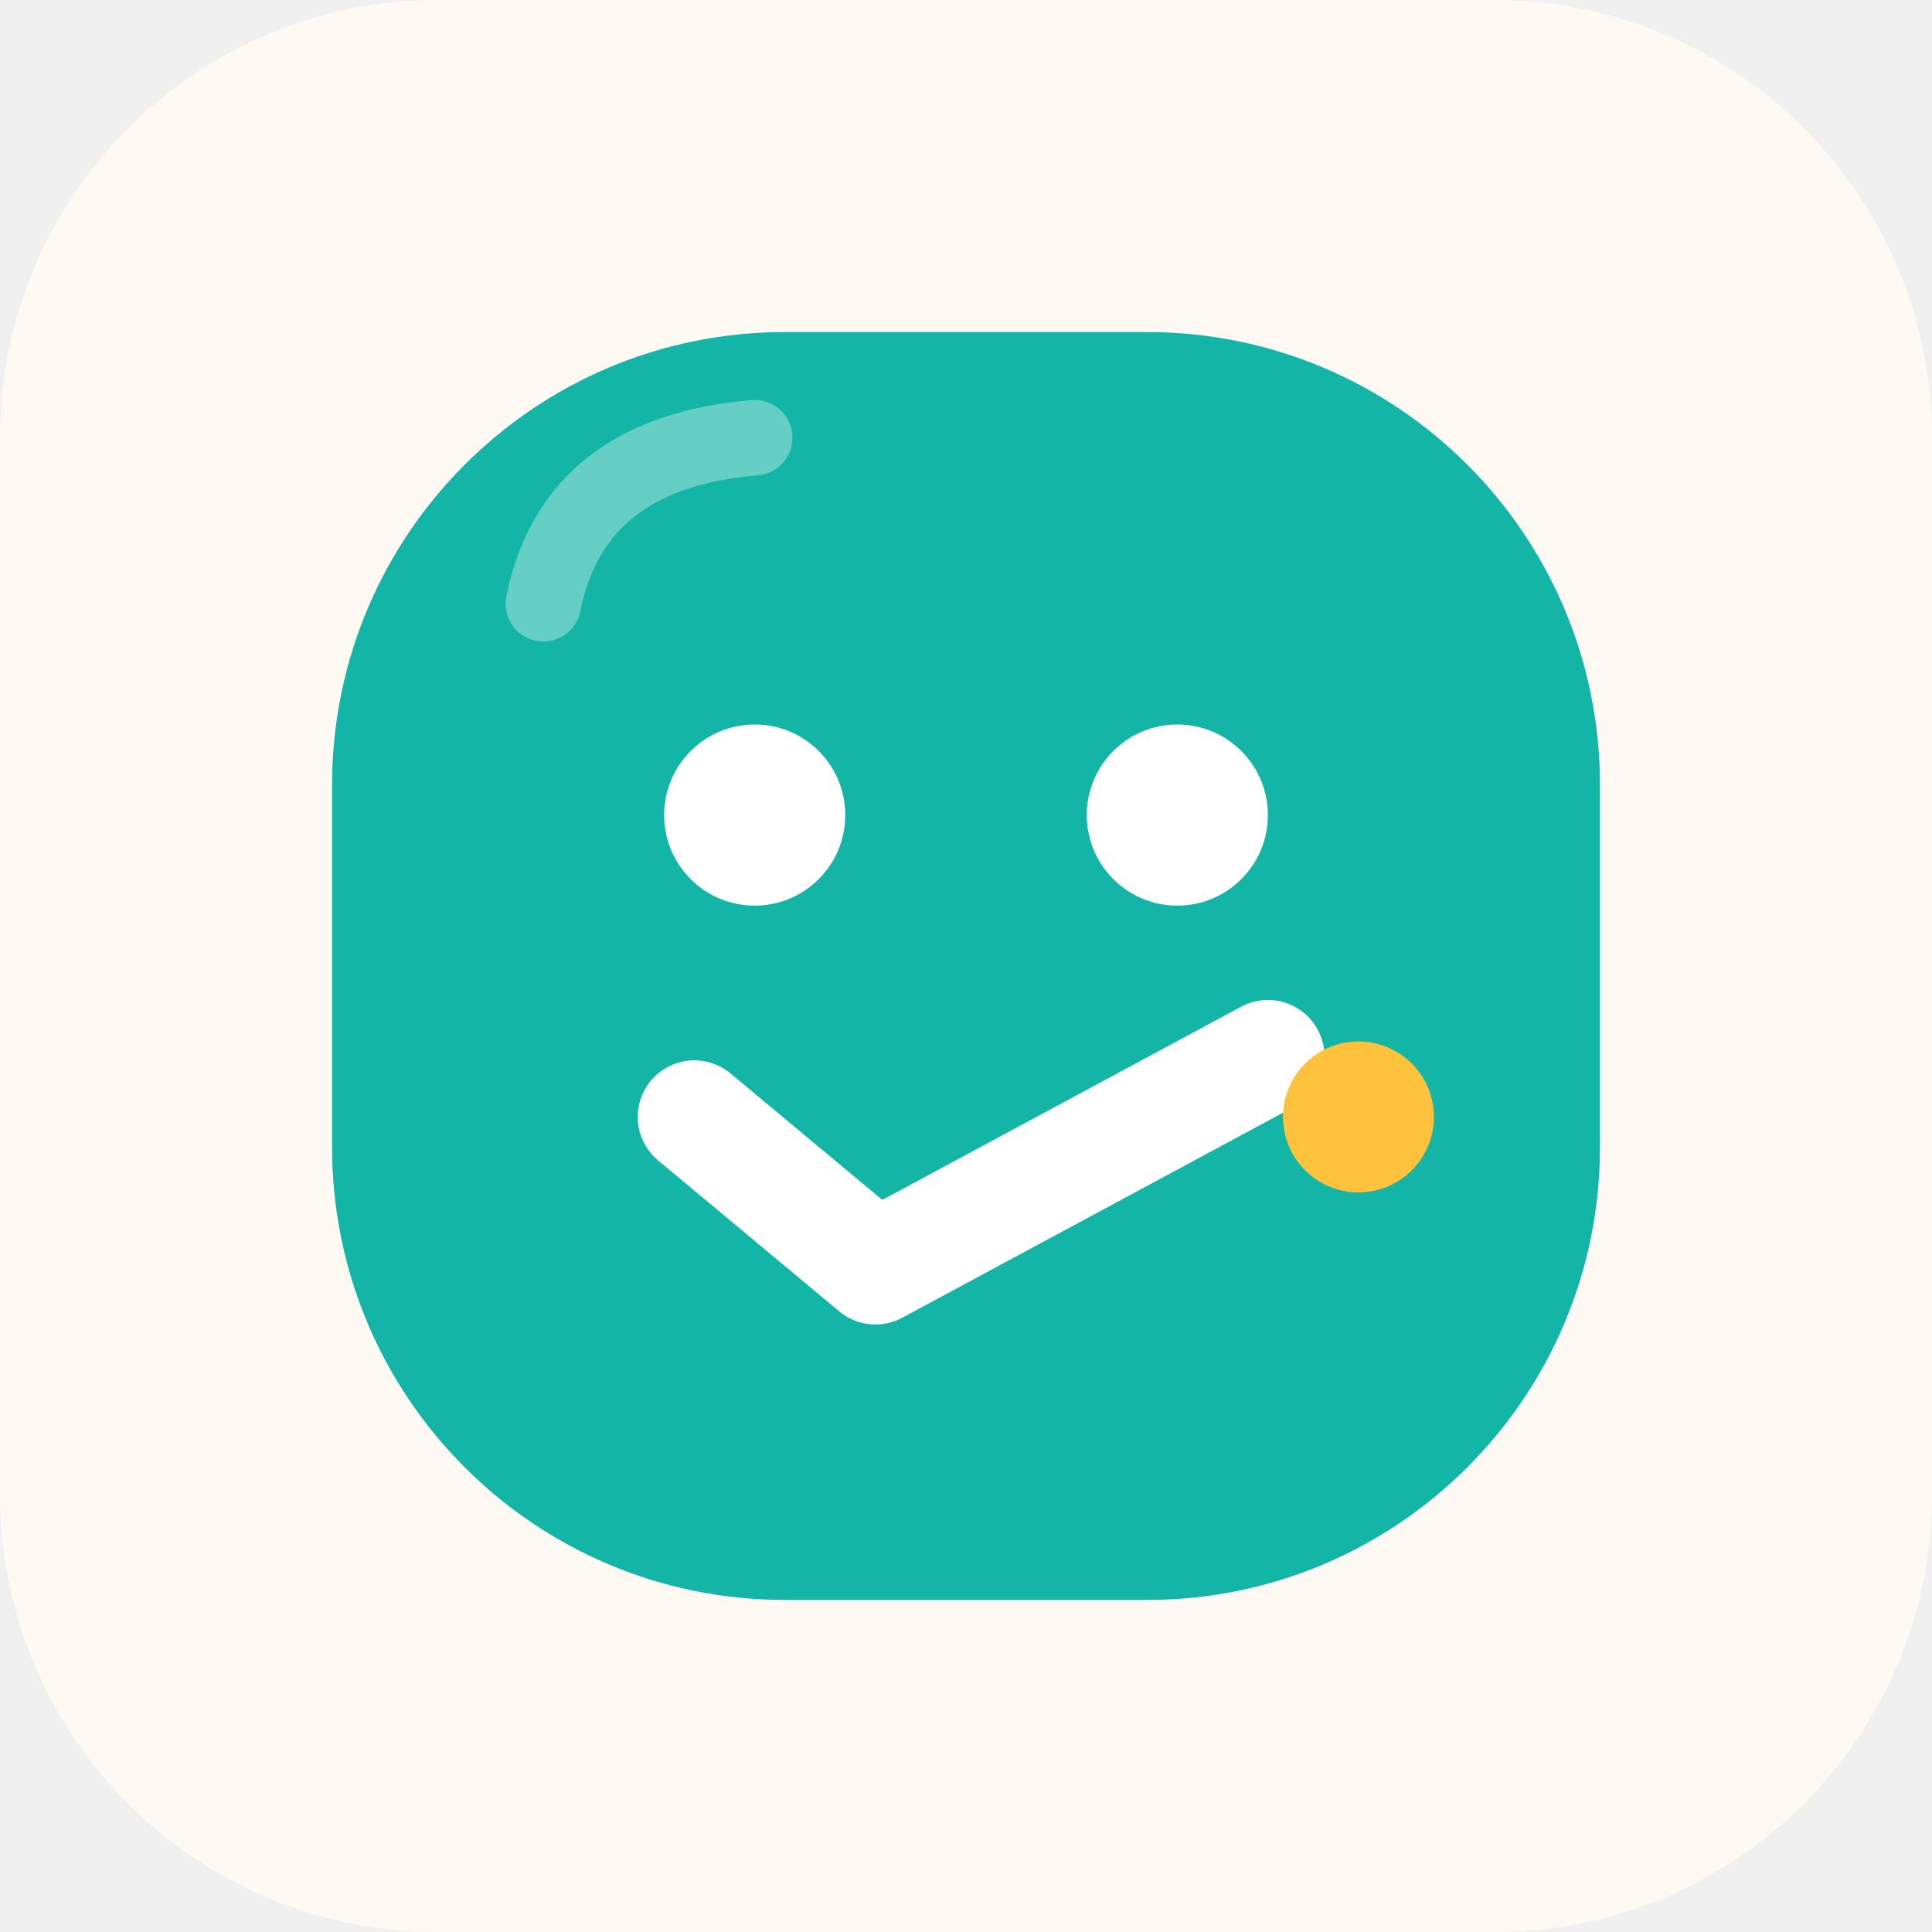
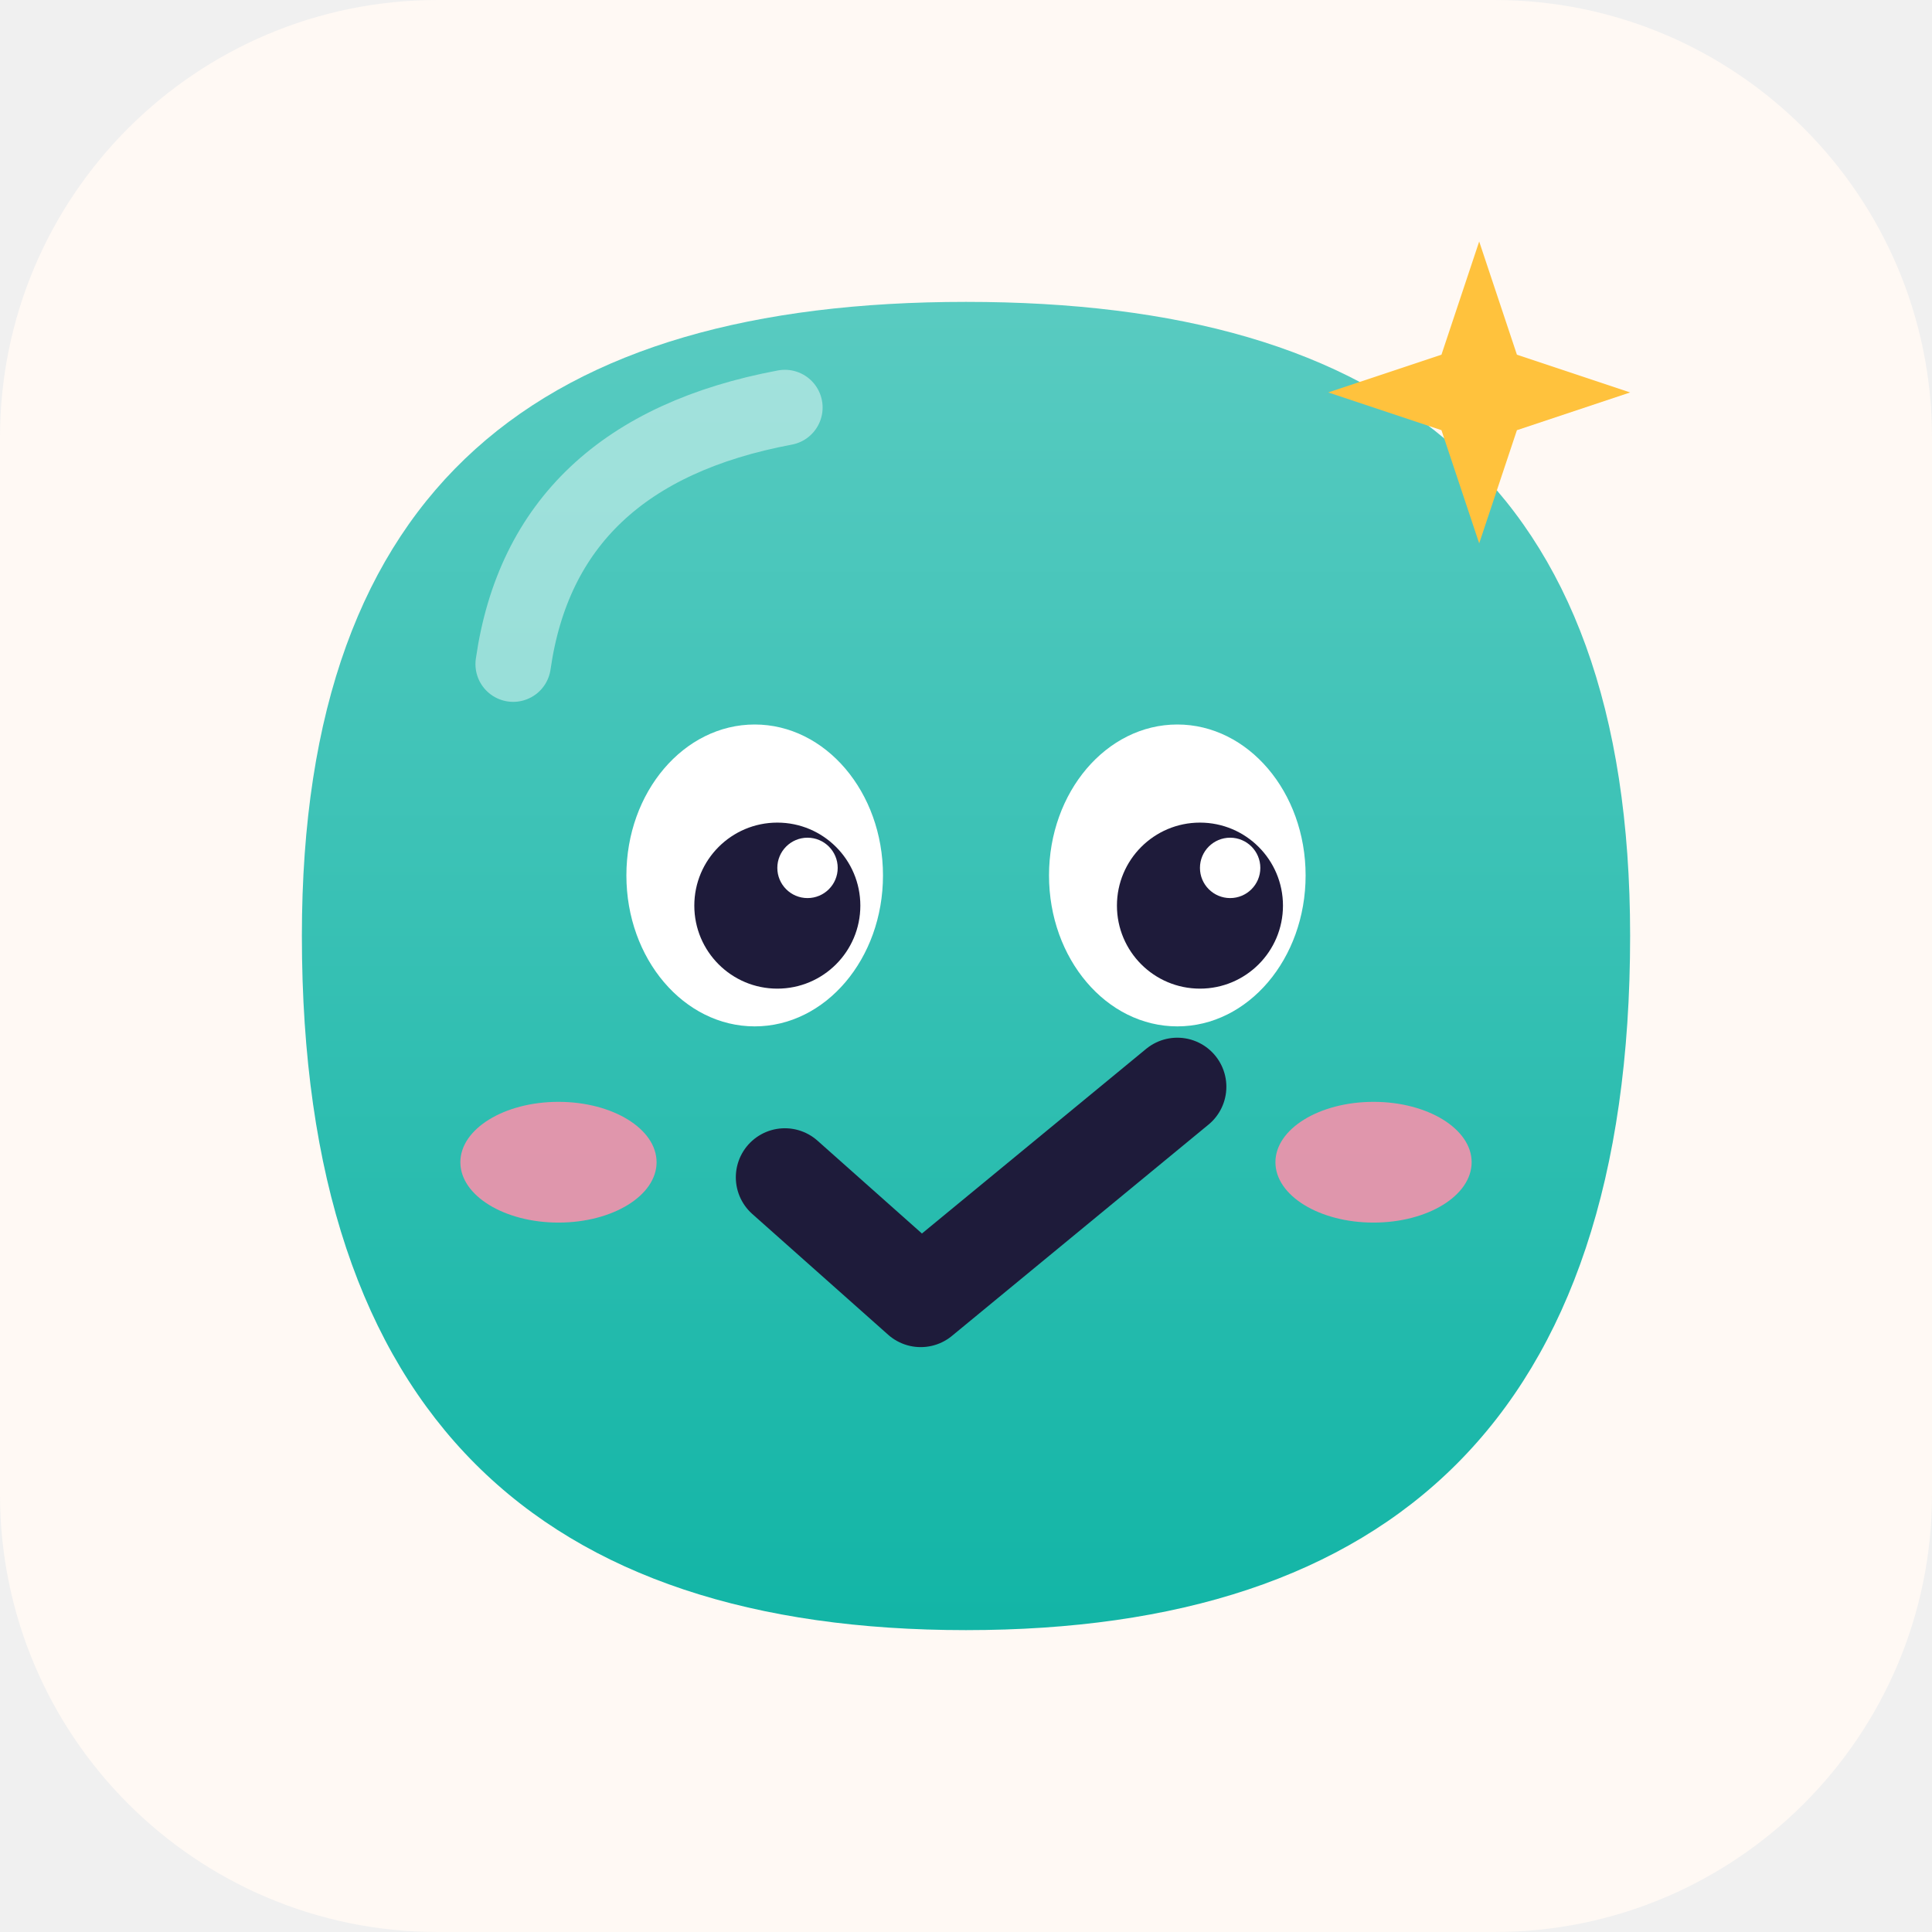
- <svg xmlns="http://www.w3.org/2000/svg" viewBox="0 0 512 512" width="512" height="512" role="img" aria-label="One Click Digital Hub">
+ <svg xmlns="http://www.w3.org/2000/svg" viewBox="0 0 512 512" width="512" height="512" role="img" aria-label="One Click">
  <rect width="512" height="512" rx="116" fill="#FFF9F4" />
  <g transform="translate(56 56) scale(4)">
-     <rect x="8" y="8" width="84" height="84" rx="30" fill="#12B5A6" />
-     <path d="M22 26 Q24 16 36 15" stroke="#fff" stroke-opacity=".35" stroke-width="5" stroke-linecap="round" fill="none" />
-     <circle cx="36" cy="40" r="6" fill="#fff" />
-     <circle cx="64" cy="40" r="6" fill="#fff" />
-     <path d="M32 60 L44 70 L70 56" fill="none" stroke="#fff" stroke-width="7.5" stroke-linecap="round" stroke-linejoin="round" />
-     <circle cx="76" cy="60" r="5" fill="#FFC23D" />
+     <defs>
+       <linearGradient id="g12B5A6" x1="0" y1="0" x2="0" y2="1">
+         <stop offset="0" stop-color="#59cbc1" />
+         <stop offset="1" stop-color="#12B5A6" />
+       </linearGradient>
+     </defs>
+     <path d="M50 6 C78 6 94 18 94 48 C94 80 78 94 50 94 C22 94 6 80 6 48 C6 18 22 6 50 6 Z" fill="url(#g12B5A6)" />
+     <path d="M20 30 Q22 16 38 13" stroke="#fff" stroke-opacity=".45" stroke-width="5" stroke-linecap="round" fill="none" />
+     <ellipse cx="36" cy="44" rx="8.5" ry="10" fill="#fff" />
+     <circle cx="37.5" cy="46" r="5.5" fill="#1E1B3A" />
+     <circle cx="39.5" cy="43.5" r="2" fill="#fff" />
+     <ellipse cx="64" cy="44" rx="8.5" ry="10" fill="#fff" />
+     <circle cx="65.5" cy="46" r="5.5" fill="#1E1B3A" />
+     <circle cx="67.5" cy="43.5" r="2" fill="#fff" />
+     <g fill="#FF8FAB" opacity=".85">
+       <ellipse cx="23" cy="63" rx="6.5" ry="4" />
+       <ellipse cx="77" cy="63" rx="6.5" ry="4" />
+     </g>
+     <path d="M38 64 L47 72 L64 58" fill="none" stroke="#1E1B3A" stroke-width="6.5" stroke-linecap="round" stroke-linejoin="round" />
+     <path d="M84 2 L86.5 9.5 L94 12 L86.5 14.5 L84 22 L81.5 14.5 L74 12 L81.5 9.5 Z" fill="#FFC23D" />
  </g>
</svg>
